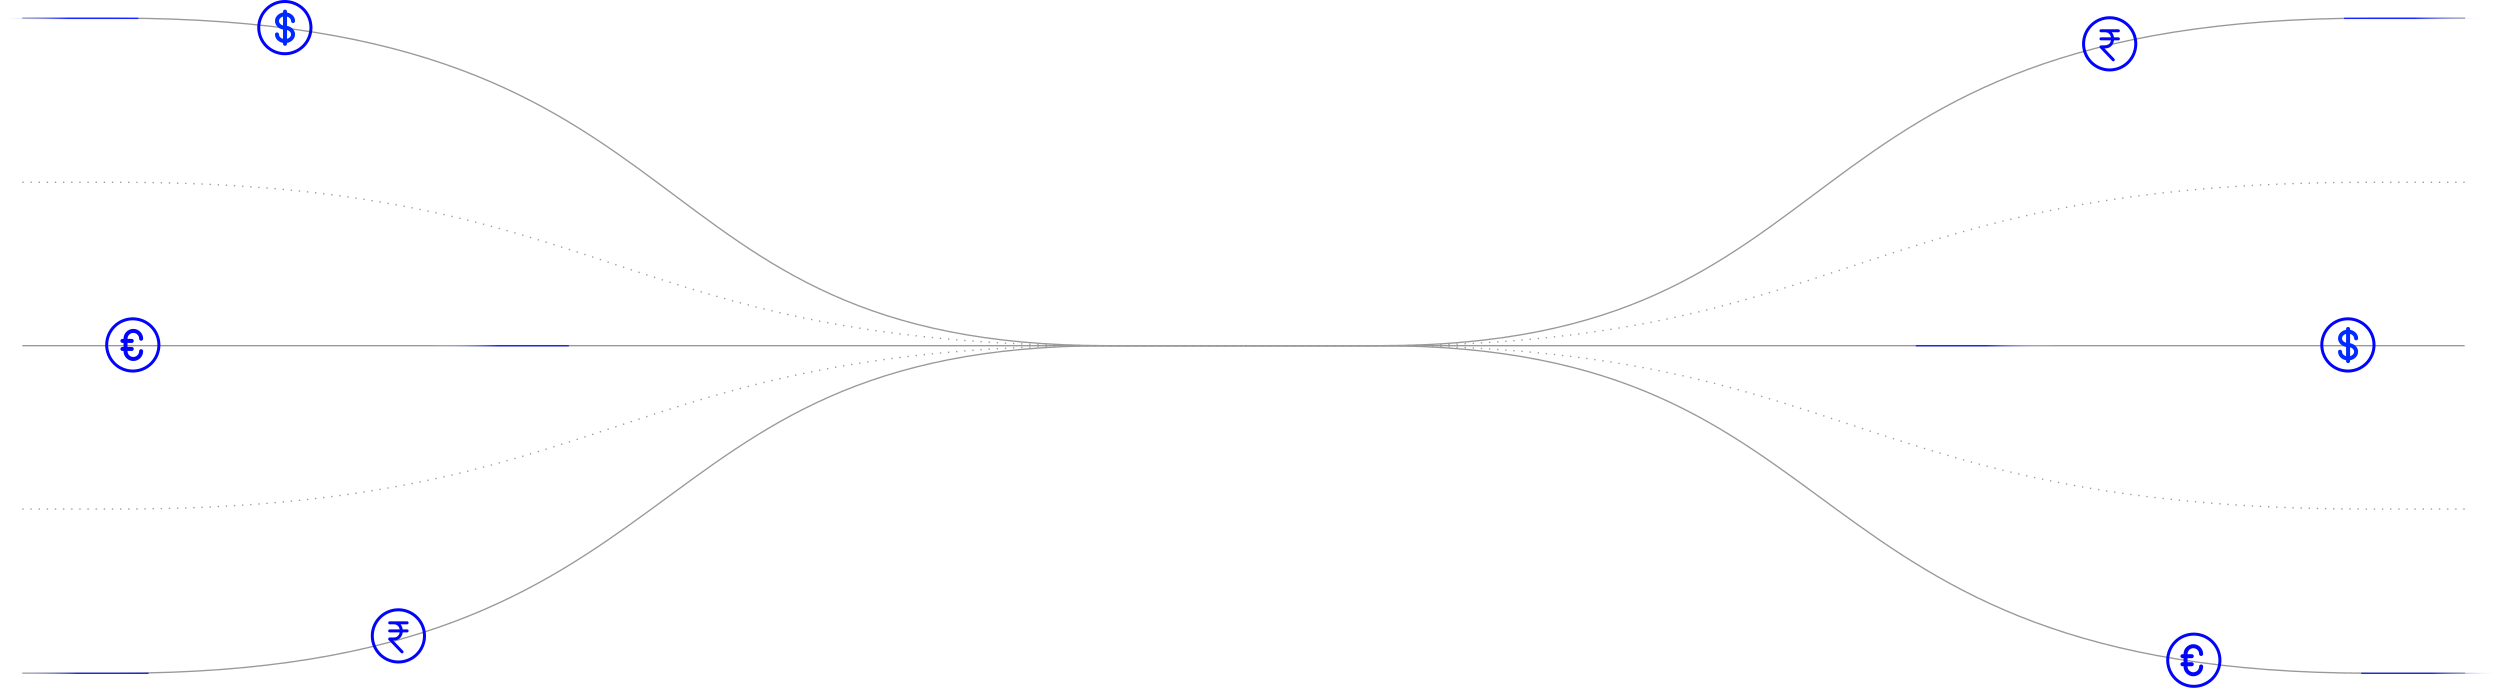
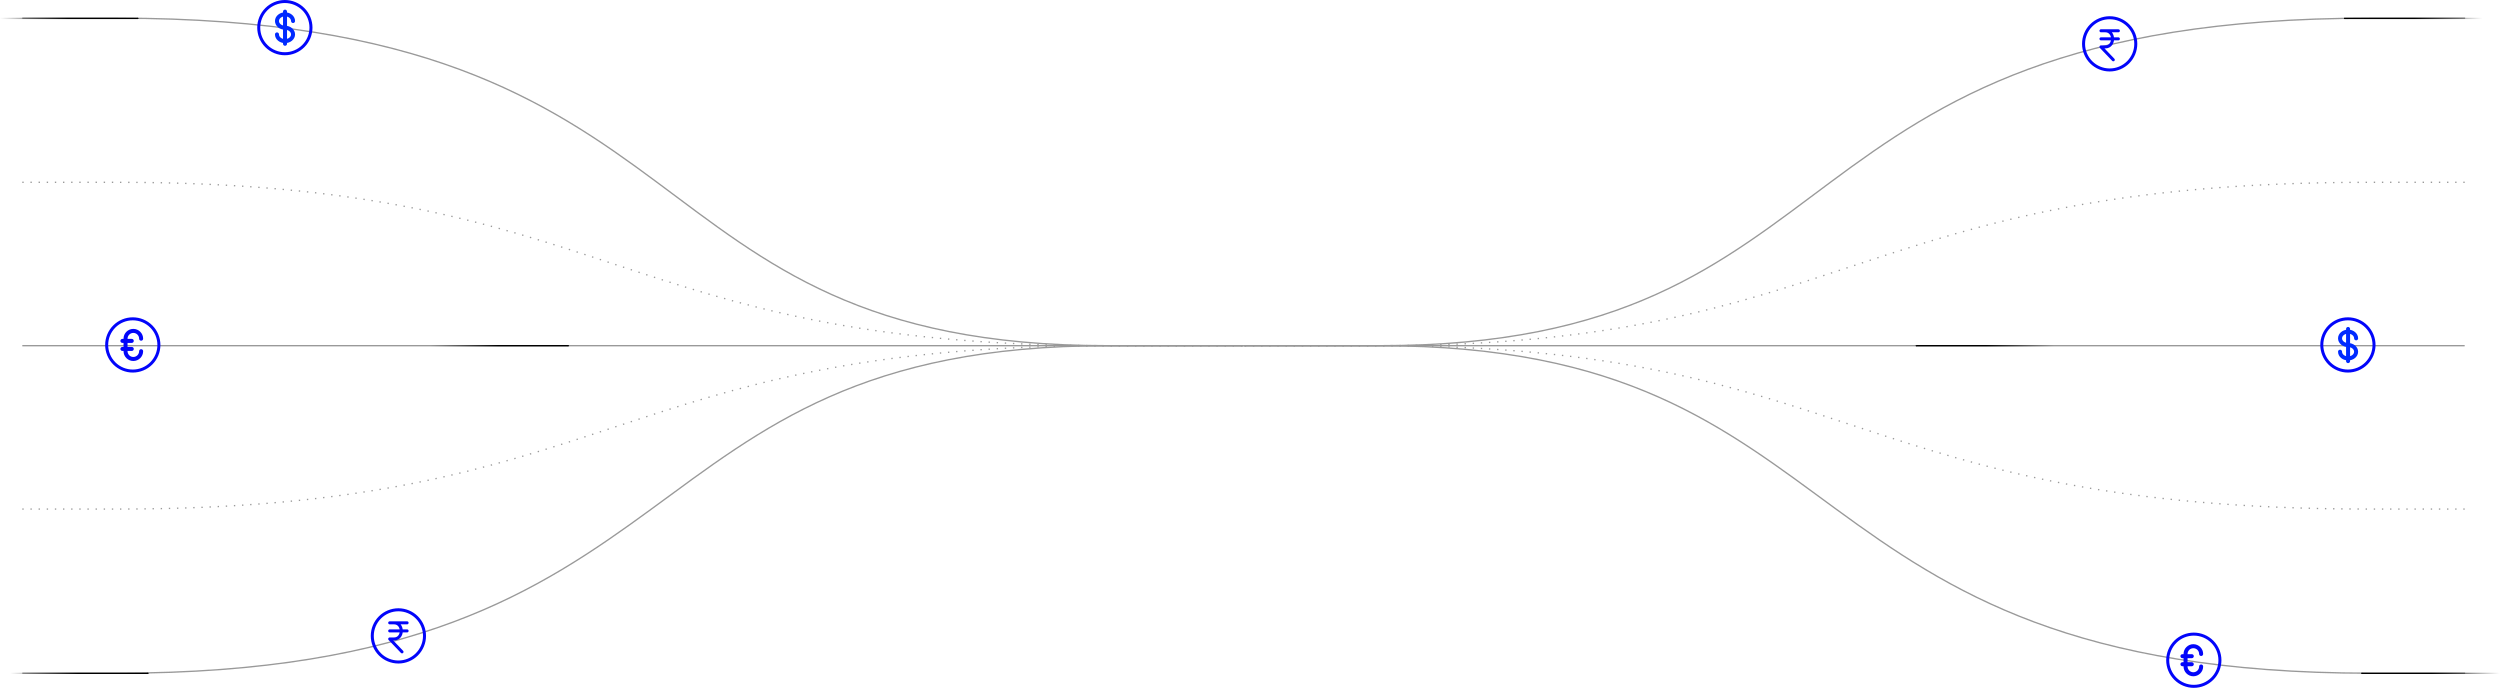
<svg xmlns="http://www.w3.org/2000/svg" width="2466" height="679" viewBox="0 0 2466 679" fill="none">
  <path d="M1226.58 340.986H1092.4C608.776 340.986 700.553 664.046 115.66 664.046H22" stroke="#999999" stroke-width="1.338" />
  <path d="M22 17.926H115.66C715.025 17.926 609.224 340.986 1092.4 340.986H1226.58" stroke="#999999" stroke-width="1.338" />
  <path d="M2431.58 17.926H2337.92C1738.55 17.926 1844.35 340.986 1361.18 340.986H1227" stroke="#999999" stroke-width="1.338" />
  <path d="M1227 340.986H1361.18C1844.8 340.986 1753.02 664.046 2337.92 664.046H2431.58" stroke="#999999" stroke-width="1.338" />
  <path d="M22 340.986H1092.4H1226.58" stroke="#999999" stroke-width="1.338" />
  <path d="M2431.16 340.986H1360.76H1226.58" stroke="#999999" stroke-width="1.338" />
  <path d="M2431.16 502.148H2337.5C1828.3 502.148 1828.3 340.986 1360.76 340.986H1226.58" stroke="#999999" stroke-width="1.338" stroke-dasharray="1.34 6.69" />
  <path d="M2431.16 179.824H2337.5C1828.3 179.824 1828.3 340.986 1360.76 340.986H1226.58" stroke="#999999" stroke-width="1.338" stroke-dasharray="1.34 6.69" />
  <path d="M22 502.148H115.66C605.814 502.148 605.813 340.986 1092.4 340.986H1226.58" stroke="#999999" stroke-width="1.338" stroke-dasharray="1.34 6.69" />
  <path d="M22 179.824H115.66C605.814 179.824 605.814 340.986 1092.4 340.986H1226.58" stroke="#999999" stroke-width="1.338" stroke-dasharray="1.34 6.69" />
  <path d="M2316.14 324.486V356.192M2324.07 333.734C2324.07 330.088 2320.52 327.128 2316.14 327.128C2311.77 327.128 2308.22 330.088 2308.22 333.734C2308.22 337.38 2311.77 340.339 2316.14 340.339C2320.52 340.339 2324.07 343.299 2324.07 346.945C2324.07 350.591 2320.52 353.55 2316.14 353.55C2311.77 353.55 2308.22 350.591 2308.22 346.945" stroke="#002AFF" stroke-width="3.963" stroke-linecap="round" />
  <path d="M2341.74 340.247C2341.74 343.631 2341.07 346.98 2339.78 350.106C2338.48 353.231 2336.59 356.071 2334.2 358.463C2331.8 360.856 2328.96 362.753 2325.84 364.048C2322.71 365.342 2319.36 366.009 2315.98 366.009C2312.6 366.009 2309.25 365.342 2306.12 364.048C2303 362.753 2300.16 360.856 2297.76 358.463C2295.37 356.071 2293.47 353.231 2292.18 350.106C2290.88 346.98 2290.22 343.631 2290.22 340.247C2290.22 333.415 2292.93 326.863 2297.76 322.032C2302.59 317.2 2309.15 314.486 2315.98 314.486C2322.81 314.486 2329.36 317.2 2334.2 322.032C2339.03 326.863 2341.74 333.415 2341.74 340.247Z" stroke="#0205FA" stroke-width="2.972" stroke-linecap="round" stroke-linejoin="round" />
  <path d="M281.144 11.486V43.192M289.071 20.734C289.071 17.088 285.522 14.128 281.144 14.128C276.766 14.128 273.218 17.088 273.218 20.734C273.218 24.38 276.766 27.339 281.144 27.339C285.522 27.339 289.071 30.299 289.071 33.945C289.071 37.591 285.522 40.55 281.144 40.55C276.766 40.55 273.218 37.591 273.218 33.945" stroke="#002AFF" stroke-width="3.963" stroke-linecap="round" />
  <path d="M306.74 27.247C306.74 30.631 306.074 33.98 304.779 37.106C303.485 40.231 301.587 43.071 299.195 45.463C296.803 47.856 293.963 49.753 290.837 51.048C287.712 52.342 284.362 53.009 280.979 53.009C277.596 53.009 274.246 52.342 271.121 51.048C267.995 49.753 265.155 47.856 262.763 45.463C260.371 43.071 258.473 40.231 257.179 37.106C255.884 33.98 255.218 30.631 255.218 27.247C255.218 20.415 257.932 13.863 262.763 9.032C267.594 4.2 274.147 1.486 280.979 1.486C287.811 1.486 294.364 4.2 299.195 9.032C304.026 13.863 306.74 20.415 306.74 27.247Z" stroke="#0205FA" stroke-width="2.972" stroke-linecap="round" stroke-linejoin="round" />
  <path d="M418.74 627.247C418.74 630.631 418.074 633.98 416.779 637.106C415.485 640.231 413.587 643.071 411.195 645.463C408.803 647.856 405.963 649.753 402.837 651.048C399.712 652.342 396.362 653.009 392.979 653.009C389.596 653.009 386.246 652.342 383.121 651.048C379.995 649.753 377.155 647.856 374.763 645.463C372.371 643.071 370.473 640.231 369.179 637.106C367.884 633.98 367.218 630.631 367.218 627.247C367.218 620.415 369.932 613.863 374.763 609.032C379.594 604.2 386.147 601.486 392.979 601.486C399.811 601.486 406.364 604.2 411.195 609.032C416.026 613.863 418.74 620.415 418.74 627.247Z" stroke="#0205FA" stroke-width="2.972" stroke-linecap="round" stroke-linejoin="round" />
  <path d="M384.392 614.367H401.566M384.392 622.318H401.566M396.557 642.99L384.392 630.27H388.686C398.229 630.27 398.229 614.367 388.686 614.367" stroke="#0205FA" stroke-width="2.972" stroke-linecap="round" stroke-linejoin="round" />
  <path d="M2106.74 43.248C2106.74 46.63 2106.07 49.98 2104.78 53.106C2103.48 56.231 2101.59 59.071 2099.2 61.463C2096.8 63.856 2093.96 65.753 2090.84 67.048C2087.71 68.342 2084.36 69.009 2080.98 69.009C2077.6 69.009 2074.25 68.342 2071.12 67.048C2068 65.753 2065.16 63.856 2062.76 61.463C2060.37 59.071 2058.47 56.231 2057.18 53.106C2055.88 49.98 2055.22 46.63 2055.22 43.248C2055.22 36.415 2057.93 29.863 2062.76 25.032C2067.59 20.2 2074.15 17.486 2080.98 17.486C2087.81 17.486 2094.36 20.2 2099.2 25.032C2104.03 29.863 2106.74 36.415 2106.74 43.248Z" stroke="#0205FA" stroke-width="2.972" stroke-linecap="round" stroke-linejoin="round" />
  <path d="M2072.39 30.367H2089.57M2072.39 38.319H2089.57M2084.56 58.99L2072.39 46.27H2076.69C2086.23 46.27 2086.23 30.367 2076.69 30.367" stroke="#0205FA" stroke-width="2.972" stroke-linecap="round" stroke-linejoin="round" />
  <path d="M2163.52 667.083C2158.17 667.083 2153.85 662.724 2153.85 657.413V645.087C2153.85 639.737 2158.21 635.417 2163.52 635.417C2168.83 635.417 2173.19 639.776 2173.19 645.087C2173.19 646.197 2172.32 647.069 2171.21 647.069C2170.1 647.069 2169.23 646.197 2169.23 645.087C2169.23 641.917 2166.65 639.38 2163.52 639.38C2160.39 639.38 2157.82 641.956 2157.82 645.087V657.413C2157.82 660.584 2160.39 663.12 2163.52 663.12C2166.65 663.12 2169.23 660.544 2169.23 657.413C2169.23 656.303 2170.1 655.431 2171.21 655.431C2172.32 655.431 2173.19 656.303 2173.19 657.413C2173.19 662.763 2168.83 667.083 2163.52 667.083Z" fill="#0205FA" />
  <path d="M2161.98 649.248H2152.74C2151.63 649.248 2150.76 648.376 2150.76 647.266C2150.76 646.156 2151.63 645.284 2152.74 645.284H2161.98C2163.09 645.284 2163.96 646.156 2163.96 647.266C2163.96 648.376 2163.09 649.248 2161.98 649.248ZM2161.98 657.174H2152.74C2151.63 657.174 2150.76 656.302 2150.76 655.192C2150.76 654.083 2151.63 653.211 2152.74 653.211H2161.98C2163.09 653.211 2163.96 654.083 2163.96 655.192C2163.96 656.302 2163.09 657.174 2161.98 657.174Z" fill="#0205FA" />
  <path d="M2189.74 651.247C2189.74 654.631 2189.07 657.98 2187.78 661.106C2186.48 664.231 2184.59 667.071 2182.2 669.463C2179.8 671.856 2176.96 673.753 2173.84 675.048C2170.71 676.342 2167.36 677.009 2163.98 677.009C2160.6 677.009 2157.25 676.342 2154.12 675.048C2151 673.753 2148.16 671.856 2145.76 669.463C2143.37 667.071 2141.47 664.231 2140.18 661.106C2138.88 657.98 2138.22 654.631 2138.22 651.247C2138.22 644.415 2140.93 637.863 2145.76 633.032C2150.59 628.2 2157.15 625.486 2163.98 625.486C2170.81 625.486 2177.36 628.2 2182.2 633.032C2187.03 637.863 2189.74 644.415 2189.74 651.247Z" stroke="#0205FA" stroke-width="2.972" stroke-linecap="round" stroke-linejoin="round" />
  <path d="M156.74 340.247C156.74 343.631 156.074 346.98 154.779 350.106C153.485 353.231 151.587 356.071 149.195 358.463C146.803 360.856 143.963 362.753 140.837 364.048C137.712 365.342 134.362 366.009 130.979 366.009C127.596 366.009 124.246 365.342 121.121 364.048C117.995 362.753 115.155 360.856 112.763 358.463C110.371 356.071 108.473 353.231 107.179 350.106C105.884 346.98 105.218 343.631 105.218 340.247C105.218 333.415 107.932 326.863 112.763 322.032C117.594 317.2 124.147 314.486 130.979 314.486C137.811 314.486 144.364 317.2 149.195 322.032C154.026 326.863 156.74 333.415 156.74 340.247Z" stroke="#0205FA" stroke-width="2.972" stroke-linecap="round" stroke-linejoin="round" />
  <path d="M131.524 356.083C126.173 356.083 121.853 351.724 121.853 346.413V334.087C121.853 328.737 126.213 324.417 131.524 324.417C136.834 324.417 141.194 328.776 141.194 334.087C141.194 335.197 140.322 336.069 139.212 336.069C138.103 336.069 137.231 335.197 137.231 334.087C137.231 330.916 134.655 328.38 131.524 328.38C128.393 328.38 125.816 330.956 125.816 334.087V346.413C125.816 349.583 128.393 352.12 131.524 352.12C134.655 352.12 137.231 349.544 137.231 346.413C137.231 345.303 138.103 344.431 139.212 344.431C140.322 344.431 141.194 345.303 141.194 346.413C141.194 351.763 136.834 356.083 131.524 356.083Z" fill="#0205FA" />
  <path d="M129.979 338.247H120.744C119.635 338.247 118.763 337.376 118.763 336.266C118.763 335.156 119.635 334.284 120.744 334.284H129.979C131.088 334.284 131.96 335.156 131.96 336.266C131.96 337.376 131.088 338.247 129.979 338.247ZM129.979 346.174H120.744C119.635 346.174 118.763 345.302 118.763 344.192C118.763 343.083 119.635 342.211 120.744 342.211H129.979C131.088 342.211 131.96 343.083 131.96 344.192C131.96 345.302 131.088 346.174 129.979 346.174Z" fill="#0205FA" />
  <path d="M559.878 340.986C559.878 341.356 560.178 341.656 560.548 341.656C560.918 341.656 561.218 341.356 561.218 340.986C561.218 340.616 560.918 340.316 560.548 340.316C560.178 340.316 559.878 340.616 559.878 340.986Z" fill="url(#paint0_linear_29_2)" />
  <path d="M424.559 340.317C424.552 340.706 424.548 341.096 424.548 341.486C424.548 341.543 424.549 341.599 424.549 341.655H560.547C560.547 341.599 560.548 341.986 560.548 341.486C560.548 340.986 560.543 340.706 560.537 340.317H424.559Z" fill="url(#paint1_linear_29_2)" />
  <path d="M2313.34 18.156C2313.34 18.526 2313.04 18.826 2312.67 18.826C2312.3 18.826 2312 18.526 2312 18.156C2312 17.786 2312.3 17.486 2312.67 17.486C2313.04 17.486 2313.34 17.786 2313.34 18.156Z" fill="url(#paint2_linear_29_2)" />
  <path d="M2448.66 17.487C2448.67 17.876 2448.67 18.266 2448.67 18.656C2448.67 18.713 2448.67 18.769 2448.67 18.825H2312.67C2312.67 18.769 2312.67 19.156 2312.67 18.656C2312.67 18.156 2312.67 17.876 2312.68 17.487H2448.66Z" fill="url(#paint3_linear_29_2)" />
  <path d="M1890.89 340.986C1890.89 341.356 1890.59 341.656 1890.22 341.656C1889.85 341.656 1889.55 341.356 1889.55 340.986C1889.55 340.616 1889.85 340.316 1890.22 340.316C1890.59 340.316 1890.89 340.616 1890.89 340.986Z" fill="url(#paint4_linear_29_2)" />
  <path d="M2026.21 340.317C2026.21 340.706 2026.22 341.096 2026.22 341.486C2026.22 341.543 2026.22 341.599 2026.22 341.655H1890.22C1890.22 341.599 1890.22 341.986 1890.22 341.486C1890.22 340.986 1890.22 340.706 1890.23 340.317H2026.21Z" fill="url(#paint5_linear_29_2)" />
  <path d="M2330.34 664.156C2330.34 664.526 2330.04 664.826 2329.67 664.826C2329.3 664.826 2329 664.526 2329 664.156C2329 663.786 2329.3 663.486 2329.67 663.486C2330.04 663.486 2330.34 663.786 2330.34 664.156Z" fill="url(#paint6_linear_29_2)" />
  <path d="M2465.66 663.487C2465.67 663.876 2465.67 664.266 2465.67 664.656C2465.67 664.713 2465.67 664.769 2465.67 664.825H2329.67C2329.67 664.769 2329.67 665.156 2329.67 664.656C2329.67 664.156 2329.67 663.876 2329.68 663.487H2465.66Z" fill="url(#paint7_linear_29_2)" />
  <path d="M145.33 664.156C145.33 664.526 145.63 664.826 146 664.826C146.37 664.826 146.67 664.526 146.67 664.156C146.67 663.786 146.37 663.486 146 663.486C145.63 663.486 145.33 663.786 145.33 664.156Z" fill="url(#paint8_linear_29_2)" />
  <path d="M10.011 663.487C10.004 663.876 10 664.266 10 664.656C10 664.713 10.001 664.769 10.001 664.825H145.999C145.999 664.769 146 665.156 146 664.656C146 664.156 145.996 663.876 145.989 663.487H10.011Z" fill="url(#paint9_linear_29_2)" />
  <path d="M135.33 18.156C135.33 18.526 135.63 18.826 136 18.826C136.37 18.826 136.67 18.526 136.67 18.156C136.67 17.786 136.37 17.486 136 17.486C135.63 17.486 135.33 17.786 135.33 18.156Z" fill="url(#paint10_linear_29_2)" />
  <path d="M0.011 17.487C0.004 17.876 0 18.266 0 18.656C0 18.713 0.001 18.769 0.001 18.825H135.999C135.999 18.769 136 19.156 136 18.656C136 18.156 135.996 17.876 135.989 17.487H0.011Z" fill="url(#paint11_linear_29_2)" />
  <defs>
    <linearGradient id="paint0_linear_29_2" x1="561.218" y1="341.031" x2="424.548" y2="341.031" gradientUnits="userSpaceOnUse">
-       <stop offset="0.51" stop-color="#1727FF" />
-       <stop offset="1" stop-color="white" stop-opacity="0" />
+       <stop offset="0.51" stopColor="#1727FF" />
+       <stop offset="1" stopColor="white" stop-opacity="0" />
    </linearGradient>
    <linearGradient id="paint1_linear_29_2" x1="561.218" y1="341.031" x2="424.548" y2="341.031" gradientUnits="userSpaceOnUse">
-       <stop offset="0.51" stop-color="#1727FF" />
-       <stop offset="1" stop-color="white" stop-opacity="0" />
+       <stop offset="0.51" stopColor="#1727FF" />
+       <stop offset="1" stopColor="white" stop-opacity="0" />
    </linearGradient>
    <linearGradient id="paint2_linear_29_2" x1="2312" y1="18.201" x2="2448.67" y2="18.201" gradientUnits="userSpaceOnUse">
-       <stop offset="0.51" stop-color="#1727FF" />
-       <stop offset="1" stop-color="white" stop-opacity="0" />
+       <stop offset="0.51" stopColor="#1727FF" />
+       <stop offset="1" stopColor="white" stop-opacity="0" />
    </linearGradient>
    <linearGradient id="paint3_linear_29_2" x1="2312" y1="18.201" x2="2448.67" y2="18.201" gradientUnits="userSpaceOnUse">
-       <stop offset="0.51" stop-color="#1727FF" />
-       <stop offset="1" stop-color="white" stop-opacity="0" />
+       <stop offset="0.51" stopColor="#1727FF" />
+       <stop offset="1" stopColor="white" stop-opacity="0" />
    </linearGradient>
    <linearGradient id="paint4_linear_29_2" x1="1889.55" y1="341.031" x2="2026.22" y2="341.031" gradientUnits="userSpaceOnUse">
-       <stop offset="0.51" stop-color="#1727FF" />
-       <stop offset="1" stop-color="white" stop-opacity="0" />
+       <stop offset="0.51" stopColor="#1727FF" />
+       <stop offset="1" stopColor="white" stop-opacity="0" />
    </linearGradient>
    <linearGradient id="paint5_linear_29_2" x1="1889.55" y1="341.031" x2="2026.22" y2="341.031" gradientUnits="userSpaceOnUse">
-       <stop offset="0.51" stop-color="#1727FF" />
-       <stop offset="1" stop-color="white" stop-opacity="0" />
+       <stop offset="0.51" stopColor="#1727FF" />
+       <stop offset="1" stopColor="white" stop-opacity="0" />
    </linearGradient>
    <linearGradient id="paint6_linear_29_2" x1="2329" y1="664.201" x2="2465.67" y2="664.201" gradientUnits="userSpaceOnUse">
-       <stop offset="0.51" stop-color="#1727FF" />
-       <stop offset="1" stop-color="white" stop-opacity="0" />
+       <stop offset="0.51" stopColor="#1727FF" />
+       <stop offset="1" stopColor="white" stop-opacity="0" />
    </linearGradient>
    <linearGradient id="paint7_linear_29_2" x1="2329" y1="664.201" x2="2465.67" y2="664.201" gradientUnits="userSpaceOnUse">
-       <stop offset="0.51" stop-color="#1727FF" />
-       <stop offset="1" stop-color="white" stop-opacity="0" />
+       <stop offset="0.51" stopColor="#1727FF" />
+       <stop offset="1" stopColor="white" stop-opacity="0" />
    </linearGradient>
    <linearGradient id="paint8_linear_29_2" x1="146.67" y1="664.201" x2="10" y2="664.201" gradientUnits="userSpaceOnUse">
-       <stop offset="0.51" stop-color="#1727FF" />
-       <stop offset="1" stop-color="white" stop-opacity="0" />
+       <stop offset="0.51" stopColor="#1727FF" />
+       <stop offset="1" stopColor="white" stop-opacity="0" />
    </linearGradient>
    <linearGradient id="paint9_linear_29_2" x1="146.67" y1="664.201" x2="10" y2="664.201" gradientUnits="userSpaceOnUse">
-       <stop offset="0.51" stop-color="#1727FF" />
-       <stop offset="1" stop-color="white" stop-opacity="0" />
+       <stop offset="0.51" stopColor="#1727FF" />
+       <stop offset="1" stopColor="white" stop-opacity="0" />
    </linearGradient>
    <linearGradient id="paint10_linear_29_2" x1="136.67" y1="18.201" x2="0" y2="18.201" gradientUnits="userSpaceOnUse">
-       <stop offset="0.51" stop-color="#1727FF" />
-       <stop offset="1" stop-color="white" stop-opacity="0" />
+       <stop offset="0.51" stopColor="#1727FF" />
+       <stop offset="1" stopColor="white" stop-opacity="0" />
    </linearGradient>
    <linearGradient id="paint11_linear_29_2" x1="136.67" y1="18.201" x2="0" y2="18.201" gradientUnits="userSpaceOnUse">
-       <stop offset="0.51" stop-color="#1727FF" />
-       <stop offset="1" stop-color="white" stop-opacity="0" />
+       <stop offset="0.51" stopColor="#1727FF" />
+       <stop offset="1" stopColor="white" stop-opacity="0" />
    </linearGradient>
  </defs>
</svg>
